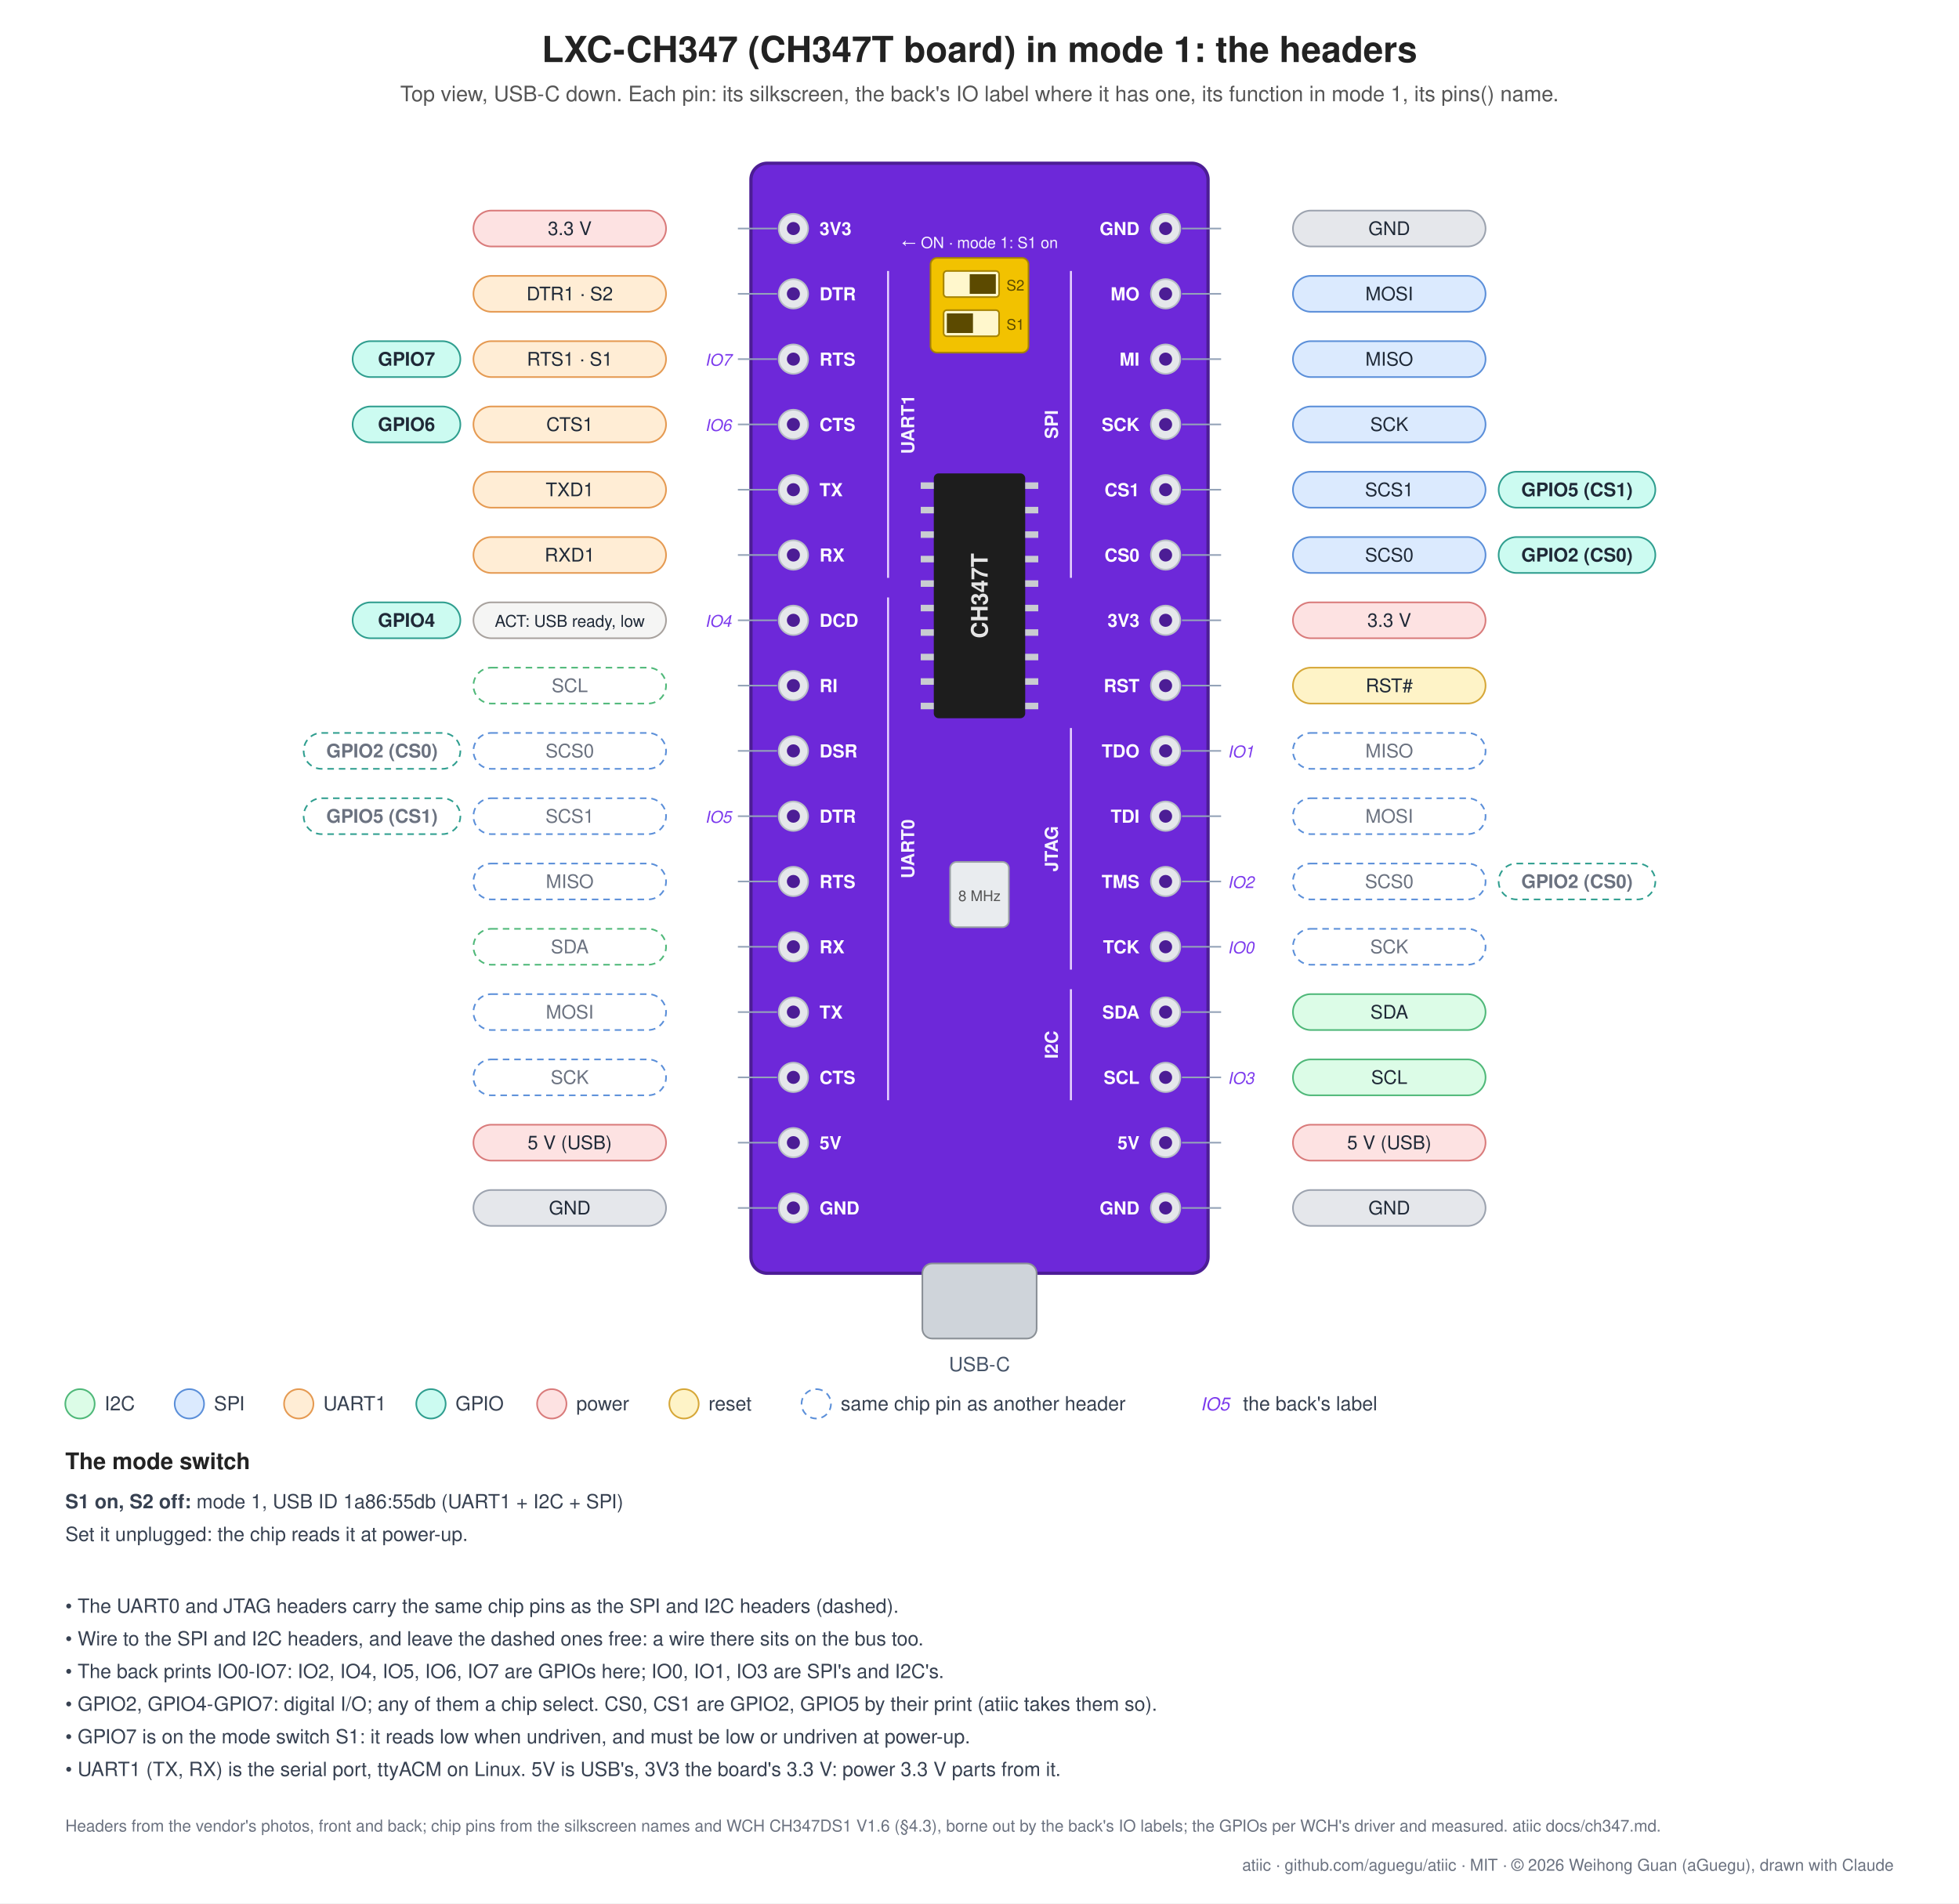
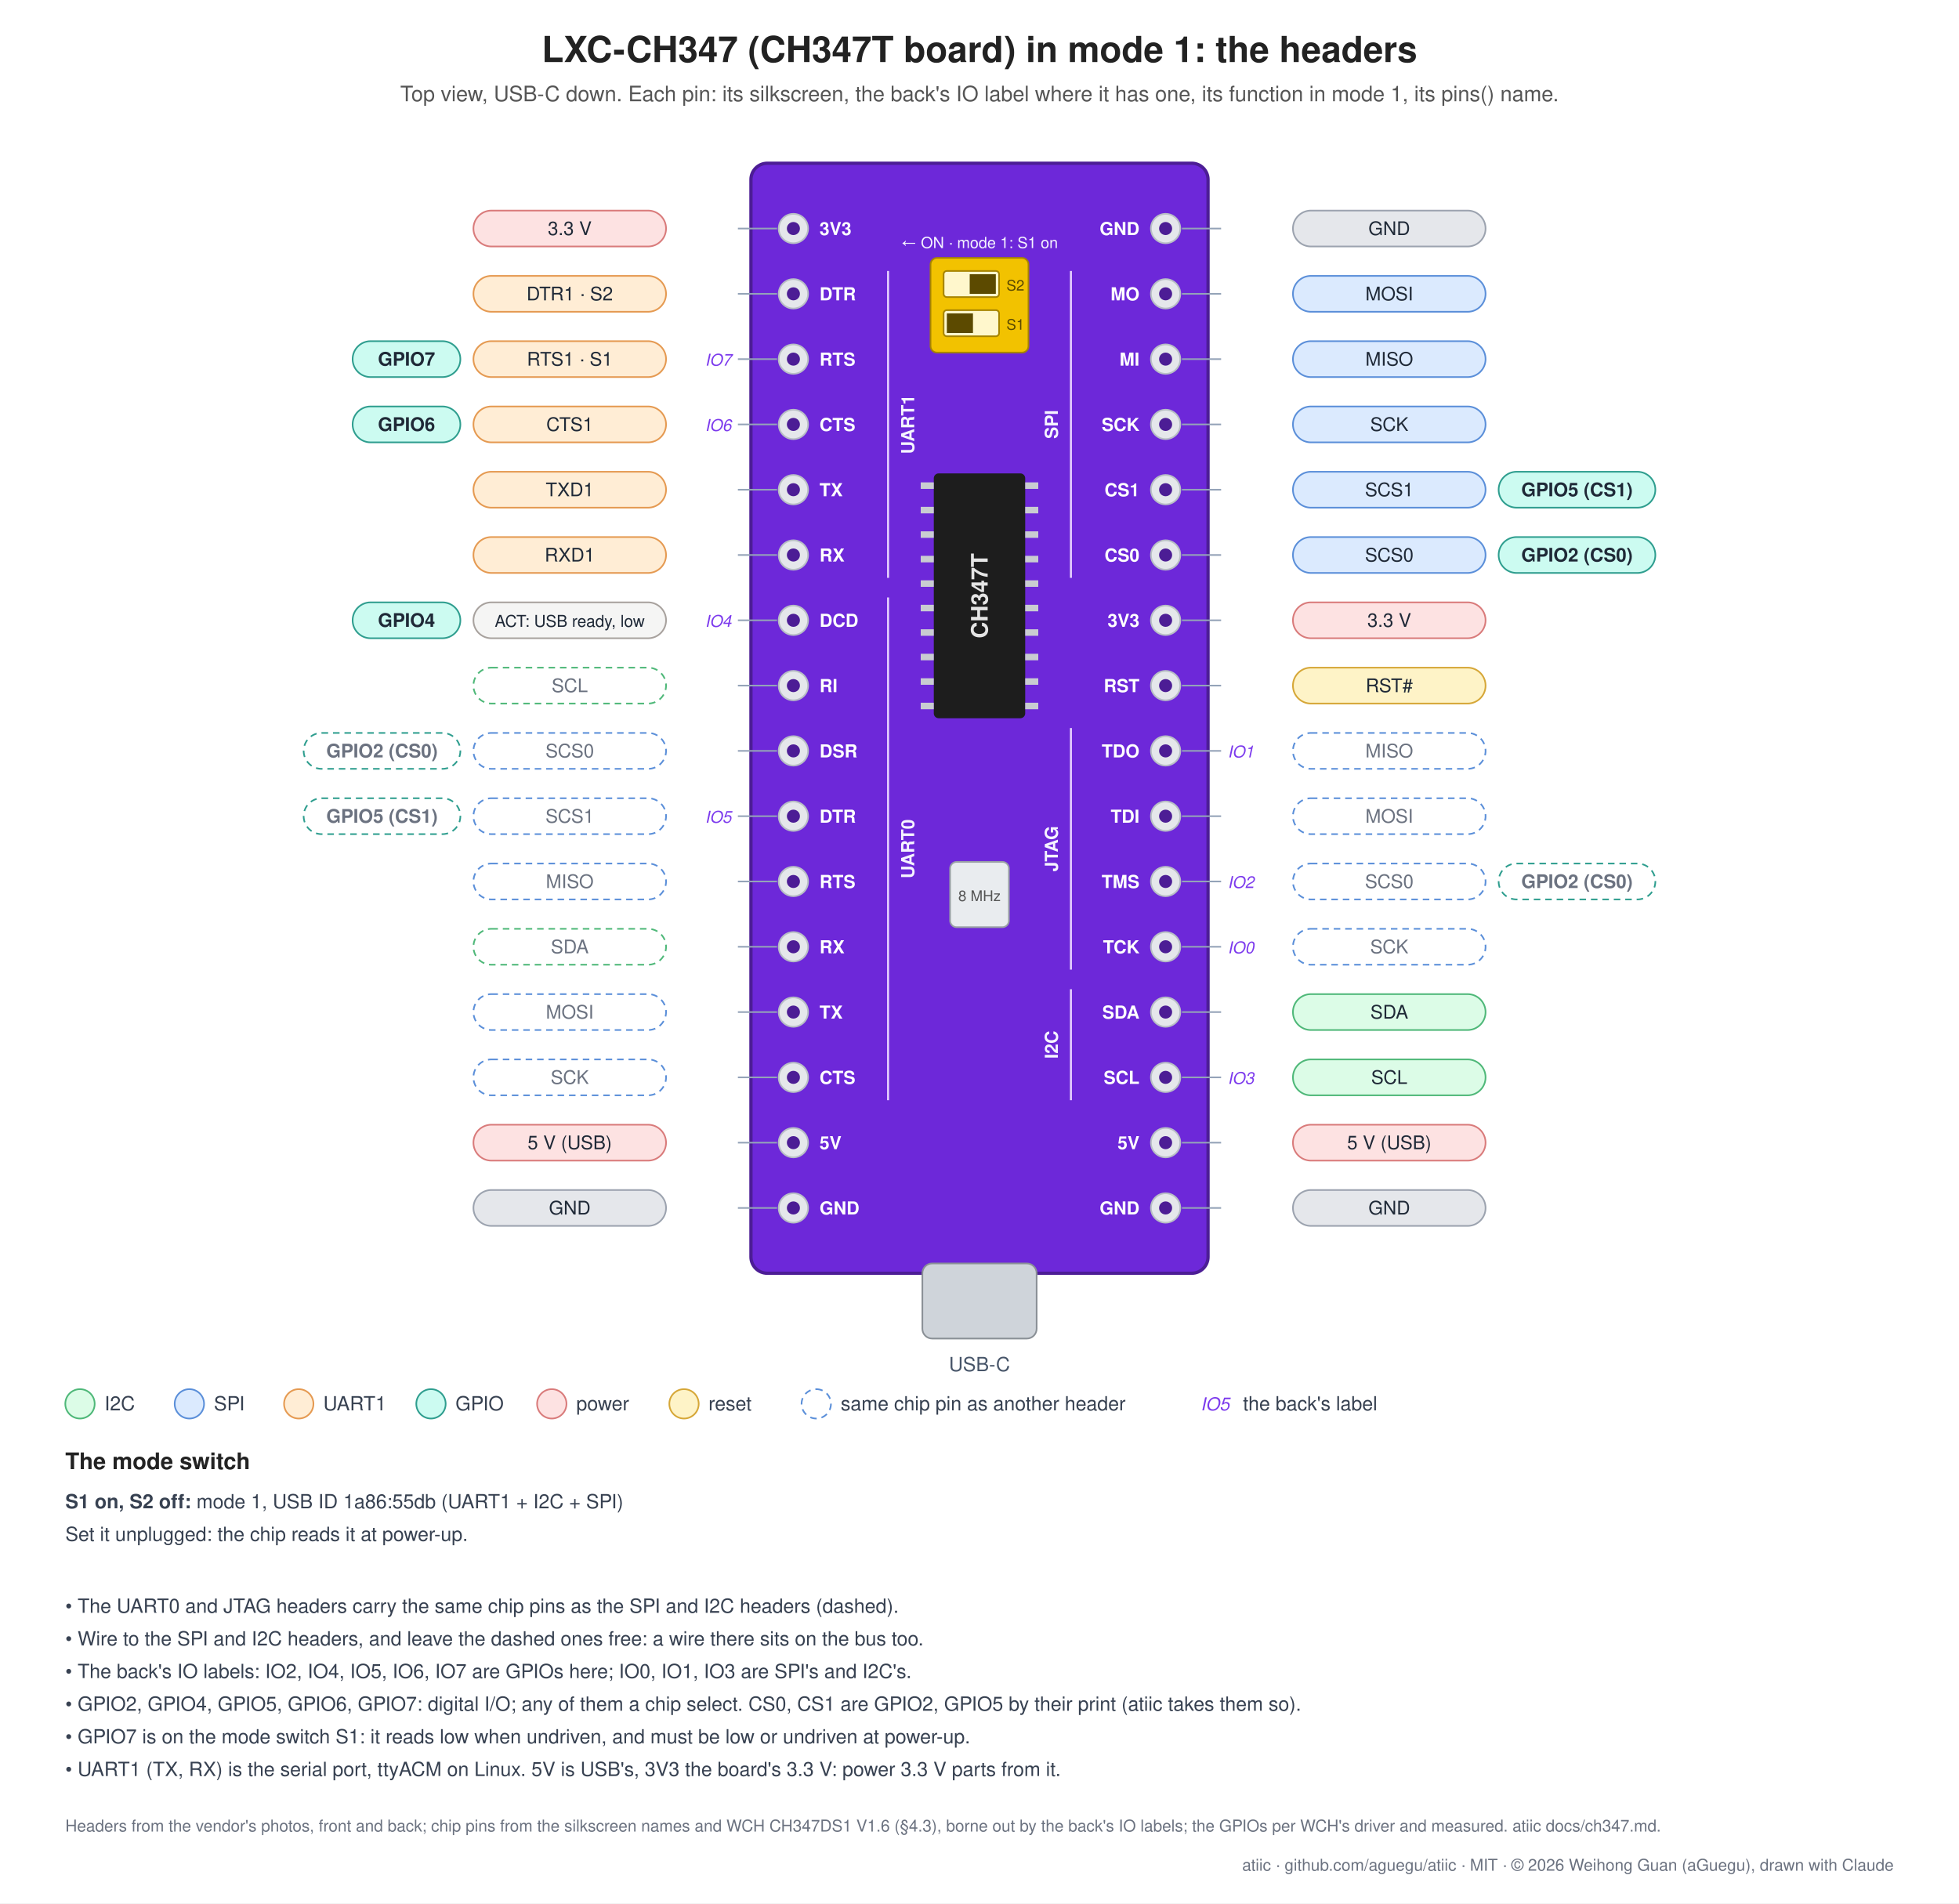
<svg xmlns="http://www.w3.org/2000/svg" viewBox="0 0 1200 1166" width="1200" height="1166" font-family="Helvetica, Arial, sans-serif">
  <rect width="1200" height="1166" fill="#ffffff" />
  <text x="600.0" y="38" text-anchor="middle" font-size="22" font-weight="bold" fill="#222">LXC-CH347 (CH347T board) in mode 1: the headers</text>
  <text x="600.0" y="62" text-anchor="middle" font-size="13" fill="#555">Top view, USB-C down. Each pin: its silkscreen, the back's IO label where it has one, its function in mode 1, its pins() name.</text>
  <rect x="460" y="100" width="280" height="680" rx="10" fill="#6d28d9" stroke="#4c1d95" stroke-width="2" />
  <circle cx="486" cy="740" r="9" fill="#e5e7eb" stroke="#b8bec5" />
  <circle cx="486" cy="740" r="4" fill="#4c1d95" />
  <text x="502" y="744" text-anchor="start" font-size="11" font-weight="bold" fill="#fff">GND</text>
  <line x1="476" y1="740" x2="452" y2="740" stroke="#94a3b8" />
  <rect x="290" y="729" width="118" height="22" rx="11" fill="#e5e7eb" stroke="#9ca3af" />
  <text x="349.0" y="744" text-anchor="middle" font-size="11.5" fill="#1f2937">GND</text>
  <circle cx="486" cy="700" r="9" fill="#e5e7eb" stroke="#b8bec5" />
  <circle cx="486" cy="700" r="4" fill="#4c1d95" />
  <text x="502" y="704" text-anchor="start" font-size="11" font-weight="bold" fill="#fff">5V</text>
  <line x1="476" y1="700" x2="452" y2="700" stroke="#94a3b8" />
  <rect x="290" y="689" width="118" height="22" rx="11" fill="#fde2e2" stroke="#d97b7b" />
  <text x="349.0" y="704" text-anchor="middle" font-size="11.5" fill="#1f2937">5 V (USB)</text>
  <circle cx="486" cy="660" r="9" fill="#e5e7eb" stroke="#b8bec5" />
  <circle cx="486" cy="660" r="4" fill="#4c1d95" />
  <text x="502" y="664" text-anchor="start" font-size="11" font-weight="bold" fill="#fff">CTS</text>
  <line x1="476" y1="660" x2="452" y2="660" stroke="#94a3b8" />
  <rect x="290" y="649" width="118" height="22" rx="11" fill="#ffffff" stroke="#5b8fd9" stroke-dasharray="4 3" />
  <text x="349.0" y="664" text-anchor="middle" font-size="11.5" fill="#6b7280">SCK</text>
  <circle cx="486" cy="620" r="9" fill="#e5e7eb" stroke="#b8bec5" />
  <circle cx="486" cy="620" r="4" fill="#4c1d95" />
  <text x="502" y="624" text-anchor="start" font-size="11" font-weight="bold" fill="#fff">TX</text>
  <line x1="476" y1="620" x2="452" y2="620" stroke="#94a3b8" />
  <rect x="290" y="609" width="118" height="22" rx="11" fill="#ffffff" stroke="#5b8fd9" stroke-dasharray="4 3" />
  <text x="349.0" y="624" text-anchor="middle" font-size="11.5" fill="#6b7280">MOSI</text>
  <circle cx="486" cy="580" r="9" fill="#e5e7eb" stroke="#b8bec5" />
  <circle cx="486" cy="580" r="4" fill="#4c1d95" />
  <text x="502" y="584" text-anchor="start" font-size="11" font-weight="bold" fill="#fff">RX</text>
  <line x1="476" y1="580" x2="452" y2="580" stroke="#94a3b8" />
  <rect x="290" y="569" width="118" height="22" rx="11" fill="#ffffff" stroke="#4fb879" stroke-dasharray="4 3" />
  <text x="349.0" y="584" text-anchor="middle" font-size="11.5" fill="#6b7280">SDA</text>
  <circle cx="486" cy="540" r="9" fill="#e5e7eb" stroke="#b8bec5" />
  <circle cx="486" cy="540" r="4" fill="#4c1d95" />
  <text x="502" y="544" text-anchor="start" font-size="11" font-weight="bold" fill="#fff">RTS</text>
  <line x1="476" y1="540" x2="452" y2="540" stroke="#94a3b8" />
  <rect x="290" y="529" width="118" height="22" rx="11" fill="#ffffff" stroke="#5b8fd9" stroke-dasharray="4 3" />
  <text x="349.0" y="544" text-anchor="middle" font-size="11.5" fill="#6b7280">MISO</text>
  <circle cx="486" cy="500" r="9" fill="#e5e7eb" stroke="#b8bec5" />
  <circle cx="486" cy="500" r="4" fill="#4c1d95" />
  <text x="502" y="504" text-anchor="start" font-size="11" font-weight="bold" fill="#fff">DTR</text>
  <line x1="476" y1="500" x2="452" y2="500" stroke="#94a3b8" />
  <text x="448" y="504" text-anchor="end" font-size="10" font-style="italic" fill="#7c3aed">IO5</text>
  <rect x="290" y="489" width="118" height="22" rx="11" fill="#ffffff" stroke="#5b8fd9" stroke-dasharray="4 3" />
  <text x="349.0" y="504" text-anchor="middle" font-size="11.5" fill="#6b7280">SCS1</text>
  <rect x="186" y="489" width="96" height="22" rx="11" fill="#ffffff" stroke="#2f9e8f" stroke-dasharray="4 3" />
  <text x="234.0" y="504" text-anchor="middle" font-size="11.5" font-weight="bold" fill="#6b7280">GPIO5 (CS1)</text>
  <circle cx="486" cy="460" r="9" fill="#e5e7eb" stroke="#b8bec5" />
  <circle cx="486" cy="460" r="4" fill="#4c1d95" />
  <text x="502" y="464" text-anchor="start" font-size="11" font-weight="bold" fill="#fff">DSR</text>
  <line x1="476" y1="460" x2="452" y2="460" stroke="#94a3b8" />
  <rect x="290" y="449" width="118" height="22" rx="11" fill="#ffffff" stroke="#5b8fd9" stroke-dasharray="4 3" />
  <text x="349.0" y="464" text-anchor="middle" font-size="11.5" fill="#6b7280">SCS0</text>
  <rect x="186" y="449" width="96" height="22" rx="11" fill="#ffffff" stroke="#2f9e8f" stroke-dasharray="4 3" />
  <text x="234.0" y="464" text-anchor="middle" font-size="11.5" font-weight="bold" fill="#6b7280">GPIO2 (CS0)</text>
  <circle cx="486" cy="420" r="9" fill="#e5e7eb" stroke="#b8bec5" />
  <circle cx="486" cy="420" r="4" fill="#4c1d95" />
  <text x="502" y="424" text-anchor="start" font-size="11" font-weight="bold" fill="#fff">RI</text>
  <line x1="476" y1="420" x2="452" y2="420" stroke="#94a3b8" />
  <rect x="290" y="409" width="118" height="22" rx="11" fill="#ffffff" stroke="#4fb879" stroke-dasharray="4 3" />
  <text x="349.0" y="424" text-anchor="middle" font-size="11.5" fill="#6b7280">SCL</text>
  <circle cx="486" cy="380" r="9" fill="#e5e7eb" stroke="#b8bec5" />
  <circle cx="486" cy="380" r="4" fill="#4c1d95" />
  <text x="502" y="384" text-anchor="start" font-size="11" font-weight="bold" fill="#fff">DCD</text>
  <line x1="476" y1="380" x2="452" y2="380" stroke="#94a3b8" />
  <text x="448" y="384" text-anchor="end" font-size="10" font-style="italic" fill="#7c3aed">IO4</text>
  <rect x="290" y="369" width="118" height="22" rx="11" fill="#f5f5f4" stroke="#a8a29e" />
  <text x="349.0" y="384" text-anchor="middle" font-size="10" fill="#1f2937">ACT: USB ready, low</text>
  <rect x="216" y="369" width="66" height="22" rx="11" fill="#ccfbf1" stroke="#2f9e8f" />
  <text x="249.0" y="384" text-anchor="middle" font-size="11.5" font-weight="bold" fill="#1f2937">GPIO4</text>
  <circle cx="486" cy="340" r="9" fill="#e5e7eb" stroke="#b8bec5" />
  <circle cx="486" cy="340" r="4" fill="#4c1d95" />
  <text x="502" y="344" text-anchor="start" font-size="11" font-weight="bold" fill="#fff">RX</text>
  <line x1="476" y1="340" x2="452" y2="340" stroke="#94a3b8" />
  <rect x="290" y="329" width="118" height="22" rx="11" fill="#ffedd5" stroke="#e59a52" />
  <text x="349.0" y="344" text-anchor="middle" font-size="11.5" fill="#1f2937">RXD1</text>
  <circle cx="486" cy="300" r="9" fill="#e5e7eb" stroke="#b8bec5" />
  <circle cx="486" cy="300" r="4" fill="#4c1d95" />
  <text x="502" y="304" text-anchor="start" font-size="11" font-weight="bold" fill="#fff">TX</text>
  <line x1="476" y1="300" x2="452" y2="300" stroke="#94a3b8" />
  <rect x="290" y="289" width="118" height="22" rx="11" fill="#ffedd5" stroke="#e59a52" />
  <text x="349.0" y="304" text-anchor="middle" font-size="11.5" fill="#1f2937">TXD1</text>
  <circle cx="486" cy="260" r="9" fill="#e5e7eb" stroke="#b8bec5" />
  <circle cx="486" cy="260" r="4" fill="#4c1d95" />
  <text x="502" y="264" text-anchor="start" font-size="11" font-weight="bold" fill="#fff">CTS</text>
  <line x1="476" y1="260" x2="452" y2="260" stroke="#94a3b8" />
  <text x="448" y="264" text-anchor="end" font-size="10" font-style="italic" fill="#7c3aed">IO6</text>
  <rect x="290" y="249" width="118" height="22" rx="11" fill="#ffedd5" stroke="#e59a52" />
  <text x="349.0" y="264" text-anchor="middle" font-size="11.5" fill="#1f2937">CTS1</text>
  <rect x="216" y="249" width="66" height="22" rx="11" fill="#ccfbf1" stroke="#2f9e8f" />
  <text x="249.0" y="264" text-anchor="middle" font-size="11.5" font-weight="bold" fill="#1f2937">GPIO6</text>
  <circle cx="486" cy="220" r="9" fill="#e5e7eb" stroke="#b8bec5" />
  <circle cx="486" cy="220" r="4" fill="#4c1d95" />
  <text x="502" y="224" text-anchor="start" font-size="11" font-weight="bold" fill="#fff">RTS</text>
  <line x1="476" y1="220" x2="452" y2="220" stroke="#94a3b8" />
  <text x="448" y="224" text-anchor="end" font-size="10" font-style="italic" fill="#7c3aed">IO7</text>
  <rect x="290" y="209" width="118" height="22" rx="11" fill="#ffedd5" stroke="#e59a52" />
  <text x="349.0" y="224" text-anchor="middle" font-size="11.5" fill="#1f2937">RTS1 · S1</text>
  <rect x="216" y="209" width="66" height="22" rx="11" fill="#ccfbf1" stroke="#2f9e8f" />
  <text x="249.0" y="224" text-anchor="middle" font-size="11.5" font-weight="bold" fill="#1f2937">GPIO7</text>
  <circle cx="486" cy="180" r="9" fill="#e5e7eb" stroke="#b8bec5" />
  <circle cx="486" cy="180" r="4" fill="#4c1d95" />
  <text x="502" y="184" text-anchor="start" font-size="11" font-weight="bold" fill="#fff">DTR</text>
  <line x1="476" y1="180" x2="452" y2="180" stroke="#94a3b8" />
  <rect x="290" y="169" width="118" height="22" rx="11" fill="#ffedd5" stroke="#e59a52" />
  <text x="349.0" y="184" text-anchor="middle" font-size="11.5" fill="#1f2937">DTR1 · S2</text>
  <circle cx="486" cy="140" r="9" fill="#e5e7eb" stroke="#b8bec5" />
  <circle cx="486" cy="140" r="4" fill="#4c1d95" />
  <text x="502" y="144" text-anchor="start" font-size="11" font-weight="bold" fill="#fff">3V3</text>
  <line x1="476" y1="140" x2="452" y2="140" stroke="#94a3b8" />
  <rect x="290" y="129" width="118" height="22" rx="11" fill="#fde2e2" stroke="#d97b7b" />
  <text x="349.0" y="144" text-anchor="middle" font-size="11.5" fill="#1f2937">3.3 V</text>
  <circle cx="714" cy="740" r="9" fill="#e5e7eb" stroke="#b8bec5" />
  <circle cx="714" cy="740" r="4" fill="#4c1d95" />
  <text x="698" y="744" text-anchor="end" font-size="11" font-weight="bold" fill="#fff">GND</text>
  <line x1="724" y1="740" x2="748" y2="740" stroke="#94a3b8" />
  <rect x="792" y="729" width="118" height="22" rx="11" fill="#e5e7eb" stroke="#9ca3af" />
  <text x="851.0" y="744" text-anchor="middle" font-size="11.5" fill="#1f2937">GND</text>
  <circle cx="714" cy="700" r="9" fill="#e5e7eb" stroke="#b8bec5" />
  <circle cx="714" cy="700" r="4" fill="#4c1d95" />
  <text x="698" y="704" text-anchor="end" font-size="11" font-weight="bold" fill="#fff">5V</text>
  <line x1="724" y1="700" x2="748" y2="700" stroke="#94a3b8" />
  <rect x="792" y="689" width="118" height="22" rx="11" fill="#fde2e2" stroke="#d97b7b" />
  <text x="851.0" y="704" text-anchor="middle" font-size="11.5" fill="#1f2937">5 V (USB)</text>
  <circle cx="714" cy="660" r="9" fill="#e5e7eb" stroke="#b8bec5" />
  <circle cx="714" cy="660" r="4" fill="#4c1d95" />
  <text x="698" y="664" text-anchor="end" font-size="11" font-weight="bold" fill="#fff">SCL</text>
  <line x1="724" y1="660" x2="748" y2="660" stroke="#94a3b8" />
  <text x="752" y="664" text-anchor="start" font-size="10" font-style="italic" fill="#7c3aed">IO3</text>
  <rect x="792" y="649" width="118" height="22" rx="11" fill="#dcfce7" stroke="#4fb879" />
  <text x="851.0" y="664" text-anchor="middle" font-size="11.5" fill="#1f2937">SCL</text>
  <circle cx="714" cy="620" r="9" fill="#e5e7eb" stroke="#b8bec5" />
  <circle cx="714" cy="620" r="4" fill="#4c1d95" />
  <text x="698" y="624" text-anchor="end" font-size="11" font-weight="bold" fill="#fff">SDA</text>
  <line x1="724" y1="620" x2="748" y2="620" stroke="#94a3b8" />
  <rect x="792" y="609" width="118" height="22" rx="11" fill="#dcfce7" stroke="#4fb879" />
  <text x="851.0" y="624" text-anchor="middle" font-size="11.5" fill="#1f2937">SDA</text>
  <circle cx="714" cy="580" r="9" fill="#e5e7eb" stroke="#b8bec5" />
  <circle cx="714" cy="580" r="4" fill="#4c1d95" />
  <text x="698" y="584" text-anchor="end" font-size="11" font-weight="bold" fill="#fff">TCK</text>
  <line x1="724" y1="580" x2="748" y2="580" stroke="#94a3b8" />
  <text x="752" y="584" text-anchor="start" font-size="10" font-style="italic" fill="#7c3aed">IO0</text>
  <rect x="792" y="569" width="118" height="22" rx="11" fill="#ffffff" stroke="#5b8fd9" stroke-dasharray="4 3" />
  <text x="851.0" y="584" text-anchor="middle" font-size="11.5" fill="#6b7280">SCK</text>
  <circle cx="714" cy="540" r="9" fill="#e5e7eb" stroke="#b8bec5" />
  <circle cx="714" cy="540" r="4" fill="#4c1d95" />
  <text x="698" y="544" text-anchor="end" font-size="11" font-weight="bold" fill="#fff">TMS</text>
  <line x1="724" y1="540" x2="748" y2="540" stroke="#94a3b8" />
  <text x="752" y="544" text-anchor="start" font-size="10" font-style="italic" fill="#7c3aed">IO2</text>
  <rect x="792" y="529" width="118" height="22" rx="11" fill="#ffffff" stroke="#5b8fd9" stroke-dasharray="4 3" />
  <text x="851.0" y="544" text-anchor="middle" font-size="11.5" fill="#6b7280">SCS0</text>
  <rect x="918" y="529" width="96" height="22" rx="11" fill="#ffffff" stroke="#2f9e8f" stroke-dasharray="4 3" />
  <text x="966.0" y="544" text-anchor="middle" font-size="11.5" font-weight="bold" fill="#6b7280">GPIO2 (CS0)</text>
  <circle cx="714" cy="500" r="9" fill="#e5e7eb" stroke="#b8bec5" />
  <circle cx="714" cy="500" r="4" fill="#4c1d95" />
  <text x="698" y="504" text-anchor="end" font-size="11" font-weight="bold" fill="#fff">TDI</text>
  <line x1="724" y1="500" x2="748" y2="500" stroke="#94a3b8" />
  <rect x="792" y="489" width="118" height="22" rx="11" fill="#ffffff" stroke="#5b8fd9" stroke-dasharray="4 3" />
  <text x="851.0" y="504" text-anchor="middle" font-size="11.5" fill="#6b7280">MOSI</text>
  <circle cx="714" cy="460" r="9" fill="#e5e7eb" stroke="#b8bec5" />
  <circle cx="714" cy="460" r="4" fill="#4c1d95" />
  <text x="698" y="464" text-anchor="end" font-size="11" font-weight="bold" fill="#fff">TDO</text>
  <line x1="724" y1="460" x2="748" y2="460" stroke="#94a3b8" />
  <text x="752" y="464" text-anchor="start" font-size="10" font-style="italic" fill="#7c3aed">IO1</text>
  <rect x="792" y="449" width="118" height="22" rx="11" fill="#ffffff" stroke="#5b8fd9" stroke-dasharray="4 3" />
  <text x="851.0" y="464" text-anchor="middle" font-size="11.5" fill="#6b7280">MISO</text>
  <circle cx="714" cy="420" r="9" fill="#e5e7eb" stroke="#b8bec5" />
  <circle cx="714" cy="420" r="4" fill="#4c1d95" />
  <text x="698" y="424" text-anchor="end" font-size="11" font-weight="bold" fill="#fff">RST</text>
  <line x1="724" y1="420" x2="748" y2="420" stroke="#94a3b8" />
  <rect x="792" y="409" width="118" height="22" rx="11" fill="#fef3c7" stroke="#d6a738" />
  <text x="851.0" y="424" text-anchor="middle" font-size="11.5" fill="#1f2937">RST#</text>
  <circle cx="714" cy="380" r="9" fill="#e5e7eb" stroke="#b8bec5" />
  <circle cx="714" cy="380" r="4" fill="#4c1d95" />
  <text x="698" y="384" text-anchor="end" font-size="11" font-weight="bold" fill="#fff">3V3</text>
  <line x1="724" y1="380" x2="748" y2="380" stroke="#94a3b8" />
  <rect x="792" y="369" width="118" height="22" rx="11" fill="#fde2e2" stroke="#d97b7b" />
  <text x="851.0" y="384" text-anchor="middle" font-size="11.5" fill="#1f2937">3.3 V</text>
  <circle cx="714" cy="340" r="9" fill="#e5e7eb" stroke="#b8bec5" />
  <circle cx="714" cy="340" r="4" fill="#4c1d95" />
  <text x="698" y="344" text-anchor="end" font-size="11" font-weight="bold" fill="#fff">CS0</text>
  <line x1="724" y1="340" x2="748" y2="340" stroke="#94a3b8" />
  <rect x="792" y="329" width="118" height="22" rx="11" fill="#dbeafe" stroke="#5b8fd9" />
  <text x="851.0" y="344" text-anchor="middle" font-size="11.5" fill="#1f2937">SCS0</text>
  <rect x="918" y="329" width="96" height="22" rx="11" fill="#ccfbf1" stroke="#2f9e8f" />
  <text x="966.0" y="344" text-anchor="middle" font-size="11.5" font-weight="bold" fill="#1f2937">GPIO2 (CS0)</text>
  <circle cx="714" cy="300" r="9" fill="#e5e7eb" stroke="#b8bec5" />
  <circle cx="714" cy="300" r="4" fill="#4c1d95" />
  <text x="698" y="304" text-anchor="end" font-size="11" font-weight="bold" fill="#fff">CS1</text>
  <line x1="724" y1="300" x2="748" y2="300" stroke="#94a3b8" />
  <rect x="792" y="289" width="118" height="22" rx="11" fill="#dbeafe" stroke="#5b8fd9" />
  <text x="851.0" y="304" text-anchor="middle" font-size="11.5" fill="#1f2937">SCS1</text>
  <rect x="918" y="289" width="96" height="22" rx="11" fill="#ccfbf1" stroke="#2f9e8f" />
  <text x="966.0" y="304" text-anchor="middle" font-size="11.5" font-weight="bold" fill="#1f2937">GPIO5 (CS1)</text>
  <circle cx="714" cy="260" r="9" fill="#e5e7eb" stroke="#b8bec5" />
  <circle cx="714" cy="260" r="4" fill="#4c1d95" />
  <text x="698" y="264" text-anchor="end" font-size="11" font-weight="bold" fill="#fff">SCK</text>
  <line x1="724" y1="260" x2="748" y2="260" stroke="#94a3b8" />
  <rect x="792" y="249" width="118" height="22" rx="11" fill="#dbeafe" stroke="#5b8fd9" />
  <text x="851.0" y="264" text-anchor="middle" font-size="11.5" fill="#1f2937">SCK</text>
  <circle cx="714" cy="220" r="9" fill="#e5e7eb" stroke="#b8bec5" />
  <circle cx="714" cy="220" r="4" fill="#4c1d95" />
  <text x="698" y="224" text-anchor="end" font-size="11" font-weight="bold" fill="#fff">MI</text>
  <line x1="724" y1="220" x2="748" y2="220" stroke="#94a3b8" />
  <rect x="792" y="209" width="118" height="22" rx="11" fill="#dbeafe" stroke="#5b8fd9" />
  <text x="851.0" y="224" text-anchor="middle" font-size="11.5" fill="#1f2937">MISO</text>
  <circle cx="714" cy="180" r="9" fill="#e5e7eb" stroke="#b8bec5" />
  <circle cx="714" cy="180" r="4" fill="#4c1d95" />
  <text x="698" y="184" text-anchor="end" font-size="11" font-weight="bold" fill="#fff">MO</text>
  <line x1="724" y1="180" x2="748" y2="180" stroke="#94a3b8" />
  <rect x="792" y="169" width="118" height="22" rx="11" fill="#dbeafe" stroke="#5b8fd9" />
  <text x="851.0" y="184" text-anchor="middle" font-size="11.5" fill="#1f2937">MOSI</text>
  <circle cx="714" cy="140" r="9" fill="#e5e7eb" stroke="#b8bec5" />
  <circle cx="714" cy="140" r="4" fill="#4c1d95" />
  <text x="698" y="144" text-anchor="end" font-size="11" font-weight="bold" fill="#fff">GND</text>
  <line x1="724" y1="140" x2="748" y2="140" stroke="#94a3b8" />
  <rect x="792" y="129" width="118" height="22" rx="11" fill="#e5e7eb" stroke="#9ca3af" />
  <text x="851.0" y="144" text-anchor="middle" font-size="11.5" fill="#1f2937">GND</text>
  <line x1="544" y1="366" x2="544" y2="674" stroke="#e9d5ff" stroke-width="1.2" />
  <text transform="translate(560 520.0) rotate(-90)" text-anchor="middle" font-size="11" font-weight="bold" fill="#f5f3ff">UART0</text>
  <line x1="544" y1="166" x2="544" y2="354" stroke="#e9d5ff" stroke-width="1.2" />
  <text transform="translate(560 260.0) rotate(-90)" text-anchor="middle" font-size="11" font-weight="bold" fill="#f5f3ff">UART1</text>
  <line x1="656" y1="606" x2="656" y2="674" stroke="#e9d5ff" stroke-width="1.2" />
  <text transform="translate(648 640.0) rotate(-90)" text-anchor="middle" font-size="11" font-weight="bold" fill="#f5f3ff">I2C</text>
  <line x1="656" y1="446" x2="656" y2="594" stroke="#e9d5ff" stroke-width="1.2" />
  <text transform="translate(648 520.0) rotate(-90)" text-anchor="middle" font-size="11" font-weight="bold" fill="#f5f3ff">JTAG</text>
  <line x1="656" y1="166" x2="656" y2="354" stroke="#e9d5ff" stroke-width="1.2" />
  <text transform="translate(648 260.0) rotate(-90)" text-anchor="middle" font-size="11" font-weight="bold" fill="#f5f3ff">SPI</text>
  <rect x="572.0" y="290" width="56" height="150" rx="3" fill="#1d1d1d" />
  <rect x="564.0" y="295.5" width="8" height="4" fill="#c9ccd1" />
  <rect x="628.0" y="295.5" width="8" height="4" fill="#c9ccd1" />
  <rect x="564.0" y="310.5" width="8" height="4" fill="#c9ccd1" />
  <rect x="628.0" y="310.5" width="8" height="4" fill="#c9ccd1" />
  <rect x="564.0" y="325.5" width="8" height="4" fill="#c9ccd1" />
  <rect x="628.0" y="325.5" width="8" height="4" fill="#c9ccd1" />
  <rect x="564.0" y="340.5" width="8" height="4" fill="#c9ccd1" />
  <rect x="628.0" y="340.5" width="8" height="4" fill="#c9ccd1" />
  <rect x="564.0" y="355.5" width="8" height="4" fill="#c9ccd1" />
  <rect x="628.0" y="355.5" width="8" height="4" fill="#c9ccd1" />
  <rect x="564.0" y="370.5" width="8" height="4" fill="#c9ccd1" />
  <rect x="628.0" y="370.5" width="8" height="4" fill="#c9ccd1" />
  <rect x="564.0" y="385.5" width="8" height="4" fill="#c9ccd1" />
  <rect x="628.0" y="385.5" width="8" height="4" fill="#c9ccd1" />
  <rect x="564.0" y="400.5" width="8" height="4" fill="#c9ccd1" />
  <rect x="628.0" y="400.5" width="8" height="4" fill="#c9ccd1" />
  <rect x="564.0" y="415.5" width="8" height="4" fill="#c9ccd1" />
  <rect x="628.0" y="415.5" width="8" height="4" fill="#c9ccd1" />
  <rect x="564.0" y="430.5" width="8" height="4" fill="#c9ccd1" />
  <rect x="628.0" y="430.5" width="8" height="4" fill="#c9ccd1" />
  <text transform="translate(605.0 365.0) rotate(-90)" text-anchor="middle" font-size="14" font-weight="bold" fill="#e5e5e5">CH347T</text>
  <rect x="582.0" y="528" width="36" height="40" rx="4" fill="#e9ecef" stroke="#9aa0a6" />
  <text x="600.0" y="552" text-anchor="middle" font-size="9" fill="#555">8 MHz</text>
  <rect x="570.0" y="158" width="60" height="58" rx="4" fill="#f2c200" stroke="#a68400" />
  <rect x="578.0" y="166" width="34" height="16" rx="2" fill="#fff7cc" stroke="#a68400" />
  <rect x="594.0" y="168" width="16" height="12" fill="#5c4a00" />
  <text x="622.0" y="178" text-anchor="middle" font-size="9" fill="#5c4a00">S2</text>
  <rect x="578.0" y="190" width="34" height="16" rx="2" fill="#fff7cc" stroke="#a68400" />
  <rect x="580.0" y="192" width="16" height="12" fill="#5c4a00" />
  <text x="622.0" y="202" text-anchor="middle" font-size="9" fill="#5c4a00">S1</text>
  <text x="600.0" y="152" text-anchor="middle" font-size="9.5" fill="#f5f3ff">← ON · mode 1: S1 on</text>
  <rect x="565.0" y="774" width="70" height="46" rx="6" fill="#cfd4da" stroke="#8a9096" />
  <text x="600.0" y="840" text-anchor="middle" font-size="12" fill="#475569">USB-C</text>
  <rect x="40" y="851" width="18" height="18" rx="9" fill="#dcfce7" stroke="#4fb879" />
  <text x="64" y="864" font-size="12" fill="#374151">I2C</text>
  <rect x="107" y="851" width="18" height="18" rx="9" fill="#dbeafe" stroke="#5b8fd9" />
  <text x="131" y="864" font-size="12" fill="#374151">SPI</text>
  <rect x="174" y="851" width="18" height="18" rx="9" fill="#ffedd5" stroke="#e59a52" />
  <text x="198" y="864" font-size="12" fill="#374151">UART1</text>
  <rect x="255" y="851" width="18" height="18" rx="9" fill="#ccfbf1" stroke="#2f9e8f" />
  <text x="279" y="864" font-size="12" fill="#374151">GPIO</text>
  <rect x="329" y="851" width="18" height="18" rx="9" fill="#fde2e2" stroke="#d97b7b" />
  <text x="353" y="864" font-size="12" fill="#374151">power</text>
  <rect x="410" y="851" width="18" height="18" rx="9" fill="#fef3c7" stroke="#d6a738" />
  <text x="434" y="864" font-size="12" fill="#374151">reset</text>
  <rect x="491" y="851" width="18" height="18" rx="9" fill="#ffffff" stroke="#5b8fd9" stroke-dasharray="4 3" />
  <text x="515" y="864" font-size="12" fill="#374151">same chip pin as another header</text>
  <text x="735.4" y="864" font-size="11" font-style="italic" fill="#7c3aed">IO5</text>
  <text x="761.4" y="864" font-size="12" fill="#374151">the back's label</text>
  <text x="40" y="900" font-size="14" font-weight="bold" fill="#222">The mode switch</text>
  <text x="40" y="924" font-size="12" fill="#374151">
    <tspan font-weight="bold">S1 on, S2 off:</tspan> mode 1, USB ID 1a86:55db (UART1 + I2C + SPI)</text>
  <text x="40" y="944" font-size="12" fill="#374151">Set it unplugged: the chip reads it at power-up.</text>
  <text x="40" y="988" font-size="12" fill="#374151">• The UART0 and JTAG headers carry the same chip pins as the SPI and I2C headers (dashed).</text>
  <text x="40" y="1008" font-size="12" fill="#374151">• Wire to the SPI and I2C headers, and leave the dashed ones free: a wire there sits on the bus too.</text>
-   <text x="40" y="1028" font-size="12" fill="#374151">• The back prints IO0-IO7: IO2, IO4, IO5, IO6, IO7 are GPIOs here; IO0, IO1, IO3 are SPI's and I2C's.</text>
-   <text x="40" y="1048" font-size="12" fill="#374151">• GPIO2, GPIO4-GPIO7: digital I/O; any of them a chip select. CS0, CS1 are GPIO2, GPIO5 by their print (atiic takes them so).</text>
+   <text x="40" y="1028" font-size="12" fill="#374151">• The back's IO labels: IO2, IO4, IO5, IO6, IO7 are GPIOs here; IO0, IO1, IO3 are SPI's and I2C's.</text>
+   <text x="40" y="1048" font-size="12" fill="#374151">• GPIO2, GPIO4, GPIO5, GPIO6, GPIO7: digital I/O; any of them a chip select. CS0, CS1 are GPIO2, GPIO5 by their print (atiic takes them so).</text>
  <text x="40" y="1068" font-size="12" fill="#374151">• GPIO7 is on the mode switch S1: it reads low when undriven, and must be low or undriven at power-up.</text>
  <text x="40" y="1088" font-size="12" fill="#374151">• UART1 (TX, RX) is the serial port, ttyACM on Linux. 5V is USB's, 3V3 the board's 3.3 V: power 3.3 V parts from it.</text>
  <text x="40" y="1122" font-size="10" fill="#6b7280">Headers from the vendor's photos, front and back; chip pins from the silkscreen names and WCH CH347DS1 V1.6 (§4.3), borne out by the back's IO labels; the GPIOs per WCH's driver and measured. atiic docs/ch347.md.</text>
  <text x="1160" y="1146" text-anchor="end" font-size="10" fill="#6b7280">atiic · github.com/aguegu/atiic · MIT · © 2026 Weihong Guan (aGuegu), drawn with Claude</text>
</svg>
